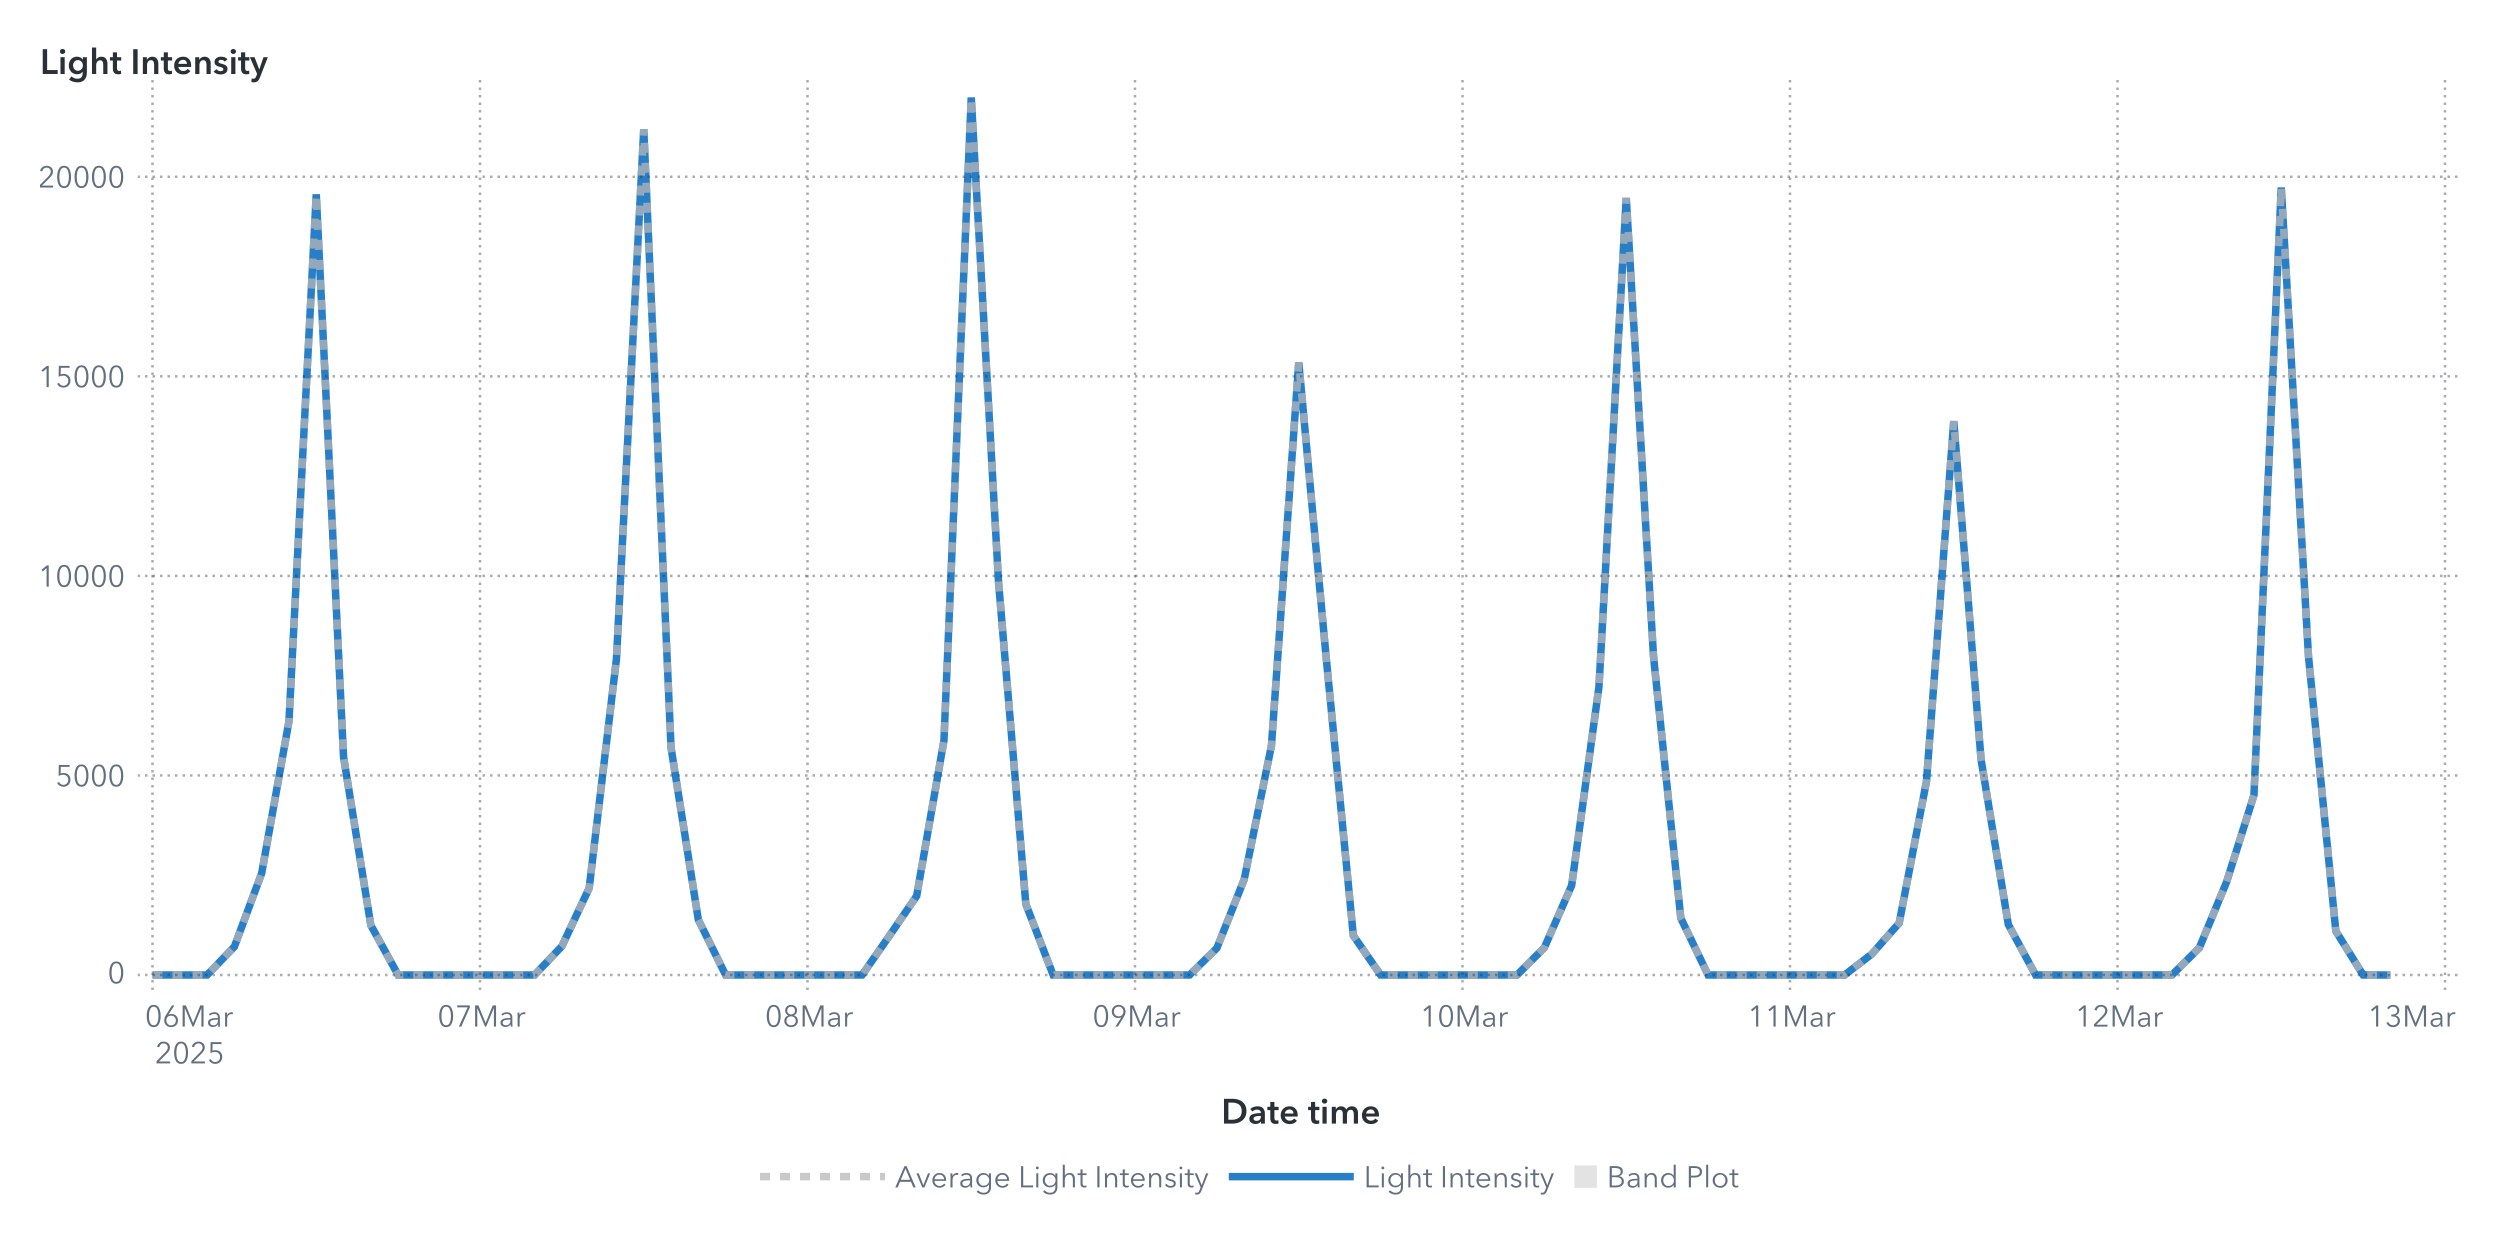
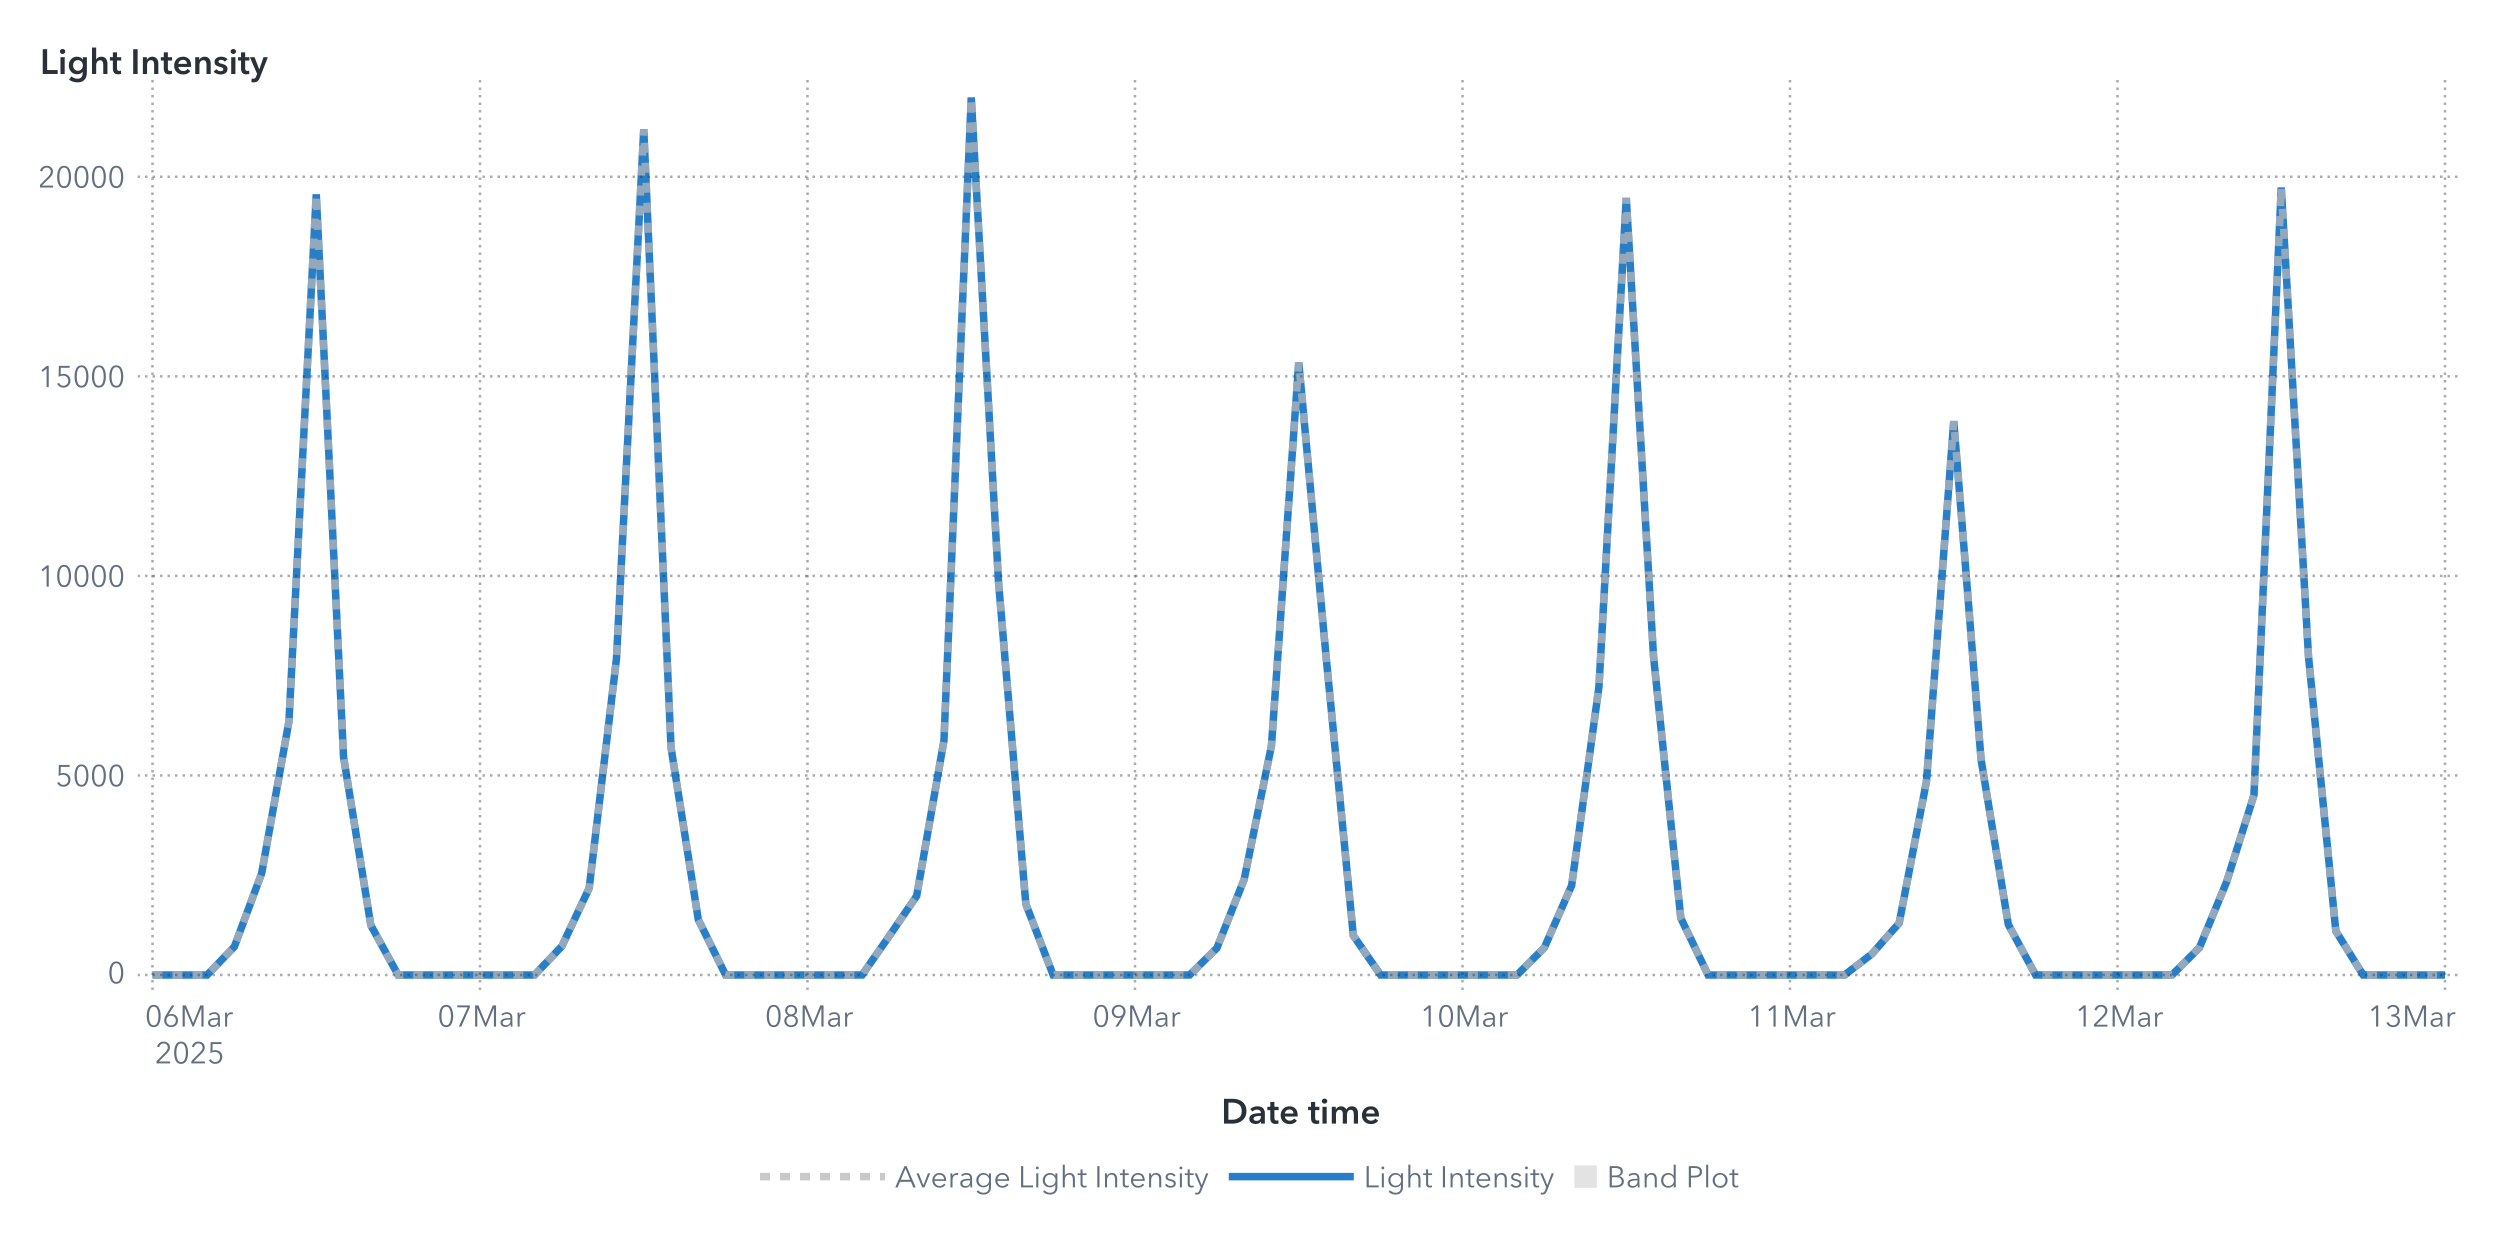
<svg xmlns="http://www.w3.org/2000/svg" xmlns:xlink="http://www.w3.org/1999/xlink" version="1.1" width="1000" height="500" viewBox="0 0 1000 500">
  <rect x="0" y="0" width="1000" height="500" fill="#ffffff">
</rect>
  <g>
    <rect x="0" y="0" rx="5" ry="5" width="1000.0" height="500.0" fill="#ffffff" opacity="0">
</rect>
    <rect x="0" y="0" rx="5" ry="5" width="1000.0" height="500.0" fill="#ffffff" opacity="0">
</rect>
    <rect x="0" y="0" rx="5" ry="5" width="1000.0" height="500.0" fill="#ffffff" opacity="0">
</rect>
    <rect x="0" y="0" rx="5" ry="5" width="1000.0" height="500.0" fill="#ffffff" opacity="0">
</rect>
    <g transform=" translate(16.0 -16.0)">
      <defs>
        <clipPath id="ClipPath0">
          <rect x="39" y="46" width="932" height="366">
</rect>
        </clipPath>
      </defs>
      <g clip-path="url(#ClipPath0)">
        <defs>
          <clipPath id="ClipPath1">
            <rect x="39" y="48" width="930" height="364">
</rect>
          </clipPath>
        </defs>
        <g clip-path="url(#ClipPath1)">
          <g transform="">
-             <polyline id="Polyline_94" points="45.0,406.0  55.92,406.0  66.83,406.0  77.75,394.67  88.67,365.3  99.58,304.55  110.5,93.72  121.42,318.79  132.33,386.1  143.25,406.0  154.17,406.0  165.08,406.0  176.0,406.0  186.92,406.0  197.83,406.0  208.75,394.49  219.67,371.24  230.58,279.54  241.5,67.69  252.42,315.07  263.33,383.88  274.25,406.0  285.17,406.0  296.08,406.0  307.0,406.0  317.92,406.0  328.83,406.0  339.75,390.34  350.67,374.36  361.58,312.19  372.5,55.0  383.42,248.97  394.33,377.62  405.25,406.0  416.17,406.0  427.08,406.0  438.0,406.0  448.92,406.0  459.83,406.0  470.75,395.24  481.67,367.75  492.58,314.26  503.5,160.98  514.42,278.51  525.33,390.24  536.25,406.0  547.17,406.0  558.08,406.0  569.0,406.0  579.92,406.0  590.83,405.99  601.75,395.03  612.67,370.16  623.58,290.73  634.5,95.17  645.42,278.7  656.33,383.27  667.25,406.0  678.17,406.0  689.08,406.0  700.0,406.0  710.92,406.0  721.83,406.0  732.75,397.58  743.67,385.22  754.58,328.6  765.5,184.47  776.42,319.76  787.33,385.83  798.25,406.0  809.17,406.0  820.08,406.0  831.0,406.0  841.92,406.0  852.83,405.97  863.75,395.12  874.67,368.68  885.58,334.06  896.5,91.01  907.42,278.8  918.33,388.46  929.25,405.99  940.17,406.0 " fill="none" stroke="#287fc7" stroke-width="3.0">
+             <polyline id="Polyline_96" points="45.0,406.0  55.92,406.0  66.83,406.0  77.75,394.67  88.67,365.3  99.58,304.55  110.5,93.72  121.42,318.79  132.33,386.1  143.25,406.0  154.17,406.0  165.08,406.0  176.0,406.0  186.92,406.0  197.83,406.0  208.75,394.49  219.67,371.24  230.58,279.54  241.5,67.69  252.42,315.07  263.33,383.88  274.25,406.0  285.17,406.0  296.08,406.0  307.0,406.0  317.92,406.0  328.83,406.0  339.75,390.34  350.67,374.36  361.58,312.19  372.5,55.0  383.42,248.97  394.33,377.62  405.25,406.0  416.17,406.0  427.08,406.0  438.0,406.0  448.92,406.0  459.83,406.0  470.75,395.24  481.67,367.75  492.58,314.26  503.5,160.98  514.42,278.51  525.33,390.24  536.25,406.0  547.17,406.0  558.08,406.0  569.0,406.0  579.92,406.0  590.83,405.99  601.75,395.03  612.67,370.16  623.58,290.73  634.5,95.17  645.42,278.7  656.33,383.27  667.25,406.0  678.17,406.0  689.08,406.0  700.0,406.0  710.92,406.0  721.83,406.0  732.75,397.58  743.67,385.22  754.58,328.6  765.5,184.47  776.42,319.76  787.33,385.83  798.25,406.0  809.17,406.0  820.08,406.0  831.0,406.0  841.92,406.0  852.83,405.97  863.75,395.12  874.67,368.68  885.58,334.06  896.5,91.01  907.42,278.8  918.33,388.46  929.25,405.99  940.17,406.0  951.08,406.0  962.0,406.0 " fill="none" stroke="#287fc7" stroke-width="3.0">
</polyline>
          </g>
          <g transform="">
-             <polyline id="Polyline_261" points="45.0,406.0  55.92,406.0  66.83,406.0  77.75,394.67  88.67,365.3  99.58,304.55  110.5,93.72  121.42,318.79  132.33,386.1  143.25,406.0  154.17,406.0  165.08,406.0  176.0,406.0  186.92,406.0  197.83,406.0  208.75,394.49  219.67,371.24  230.58,279.54  241.5,67.69  252.42,315.07  263.33,383.88  274.25,406.0  285.17,406.0  296.08,406.0  307.0,406.0  317.92,406.0  328.83,406.0  339.75,390.34  350.67,374.36  361.58,312.19  372.5,55.0  383.42,248.97  394.33,377.62  405.25,406.0  416.17,406.0  427.08,406.0  438.0,406.0  448.92,406.0  459.83,406.0  470.75,395.24  481.67,367.75  492.58,314.26  503.5,160.98  514.42,278.51  525.33,390.24  536.25,406.0  547.17,406.0  558.08,406.0  569.0,406.0  579.92,406.0  590.83,405.99  601.75,395.03  612.67,370.16  623.58,290.73  634.5,95.17  645.42,278.7  656.33,383.27  667.25,406.0  678.17,406.0  689.08,406.0  700.0,406.0  710.92,406.0  721.83,406.0  732.75,397.58  743.67,385.22  754.58,328.6  765.5,184.47  776.42,319.76  787.33,385.83  798.25,406.0  809.17,406.0  820.08,406.0  831.0,406.0  841.92,406.0  852.83,405.97  863.75,395.12  874.67,368.68  885.58,334.06  896.5,91.01  907.42,278.8  918.33,388.46  929.25,405.99  940.17,406.0 " fill="none" stroke="#b7b7b7" stroke-width="3.0" stroke-dasharray="4,4" opacity="0.75">
+             <polyline id="Polyline_267" points="45.0,406.0  55.92,406.0  66.83,406.0  77.75,394.67  88.67,365.3  99.58,304.55  110.5,93.72  121.42,318.79  132.33,386.1  143.25,406.0  154.17,406.0  165.08,406.0  176.0,406.0  186.92,406.0  197.83,406.0  208.75,394.49  219.67,371.24  230.58,279.54  241.5,67.69  252.42,315.07  263.33,383.88  274.25,406.0  285.17,406.0  296.08,406.0  307.0,406.0  317.92,406.0  328.83,406.0  339.75,390.34  350.67,374.36  361.58,312.19  372.5,55.0  383.42,248.97  394.33,377.62  405.25,406.0  416.17,406.0  427.08,406.0  438.0,406.0  448.92,406.0  459.83,406.0  470.75,395.24  481.67,367.75  492.58,314.26  503.5,160.98  514.42,278.51  525.33,390.24  536.25,406.0  547.17,406.0  558.08,406.0  569.0,406.0  579.92,406.0  590.83,405.99  601.75,395.03  612.67,370.16  623.58,290.73  634.5,95.17  645.42,278.7  656.33,383.27  667.25,406.0  678.17,406.0  689.08,406.0  700.0,406.0  710.92,406.0  721.83,406.0  732.75,397.58  743.67,385.22  754.58,328.6  765.5,184.47  776.42,319.76  787.33,385.83  798.25,406.0  809.17,406.0  820.08,406.0  831.0,406.0  841.92,406.0  852.83,405.97  863.75,395.12  874.67,368.68  885.58,334.06  896.5,91.01  907.42,278.8  918.33,388.46  929.25,405.99  940.17,406.0  951.08,406.0  962.0,406.0 " fill="none" stroke="#b7b7b7" stroke-width="3.0" stroke-dasharray="4,4" opacity="0.75">
</polyline>
          </g>
          <g transform="">
</g>
        </g>
        <path d="M39.0 406.0L969.0 406.0" stroke="#2a3037" stroke-dasharray="1,2" fill="none" opacity="0.4">
</path>
        <path d="M39.0 326.18L969.0 326.18" stroke="#2a3037" stroke-dasharray="1,2" fill="none" opacity="0.4">
</path>
        <path d="M39.0 246.36L969.0 246.36" stroke="#2a3037" stroke-dasharray="1,2" fill="none" opacity="0.4">
</path>
        <path d="M39.0 166.54L969.0 166.54" stroke="#2a3037" stroke-dasharray="1,2" fill="none" opacity="0.4">
</path>
        <path d="M39.0 86.71L969.0 86.71" stroke="#2a3037" stroke-dasharray="1,2" fill="none" opacity="0.4">
</path>
        <path d="M45.0 412.0L45.0 48.0" stroke="#2a3037" stroke-dasharray="1,2" fill="none" opacity="0.4">
</path>
        <path d="M176.0 412.0L176.0 48.0" stroke="#2a3037" stroke-dasharray="1,2" fill="none" opacity="0.4">
</path>
        <path d="M307.0 412.0L307.0 48.0" stroke="#2a3037" stroke-dasharray="1,2" fill="none" opacity="0.4">
</path>
        <path d="M438.0 412.0L438.0 48.0" stroke="#2a3037" stroke-dasharray="1,2" fill="none" opacity="0.4">
</path>
        <path d="M569.0 412.0L569.0 48.0" stroke="#2a3037" stroke-dasharray="1,2" fill="none" opacity="0.4">
</path>
        <path d="M700.0 412.0L700.0 48.0" stroke="#2a3037" stroke-dasharray="1,2" fill="none" opacity="0.4">
</path>
        <path d="M831.0 412.0L831.0 48.0" stroke="#2a3037" stroke-dasharray="1,2" fill="none" opacity="0.4">
</path>
        <path d="M962.0 412.0L962.0 48.0" stroke="#2a3037" stroke-dasharray="1,2" fill="none" opacity="0.4">
</path>
      </g>
      <defs>
        <clipPath id="ClipPath2">
          <rect x="0" y="49" width="39" height="363">
</rect>
        </clipPath>
      </defs>
      <g clip-path="url(#ClipPath2)">
        <g fill="#626f80" stroke="#626f80" transform="translate(27.04 409.3) scale(0.012 -0.012)">
          <defs>
            <path id="g48/TT0" d="M522.0 353.0Q 522.0,195.0  467.0,88.5 T 290.0,-18.0 Q 167.0,-18.0  112.5,88.5 T 58.0,353.0 Q 58.0,512.0  112.5,619.0 T 290.0,726.0 Q 412.0,726.0  467.0,618.5 T 522.0,353.0 Z M131.0 353.0Q 131.0,226.0  167.5,135.0 T 290.0,44.0 Q 375.0,44.0  412.0,135.5 T 449.0,353.0 Q 449.0,480.0  412.0,572.5 T 290.0,665.0 Q 204.0,665.0  167.5,573.0 T 131.0,353.0 Z">
</path>
          </defs>
          <use x="0" y="0" xlink:href="#g48/TT0" />
        </g>
-         <text id="Text_512" x="34.0" y="409.3" font-size="9.0pt" font-family="Avenir Next for SAS" fill="#626f80" text-anchor="end" opacity="0">
+         <text id="Text_524" x="34.0" y="409.3" font-size="9.0pt" font-family="Avenir Next for SAS" fill="#626f80" text-anchor="end" opacity="0">
0</text>
        <g fill="#626f80" stroke="#626f80" transform="translate(6.16 330.48) scale(0.012 -0.012)">
          <defs>
            <path id="g53/TT0" d="M180.0 644.0 L175.0 425.0Q 219.0,441.0  273.0,441.0 Q 339.0,441.0  391.5,413.0 T 473.5,334.5 T 503.0,219.0 Q 503.0,151.0  473.5,97.0 T 390.5,12.5 T 268.0,-18.0 Q 194.0,-18.0  140.0,16.0 T 56.0,111.0  L121.0 140.0Q 140.0,96.0  179.0,70.0 T 264.0,44.0 Q 311.0,44.0  349.0,66.0 T 408.5,126.5 T 430.0,212.0 Q 430.0,289.0  380.5,335.5 T 254.0,382.0 Q 180.0,382.0  107.0,343.0  L114.0 708.0 L475.0 708.0 L475.0 644.0 L180.0 644.0Z">
</path>
          </defs>
          <use x="0" y="0" xlink:href="#g53/TT0" />
          <use x="580.0" y="0" xlink:href="#g48/TT0" />
          <use x="1160.0" y="0" xlink:href="#g48/TT0" />
          <use x="1740.0" y="0" xlink:href="#g48/TT0" />
        </g>
-         <text id="Text_513" x="34.0" y="330.48" font-size="9.0pt" font-family="Avenir Next for SAS" fill="#626f80" text-anchor="end" opacity="0">
+         <text id="Text_525" x="34.0" y="330.48" font-size="9.0pt" font-family="Avenir Next for SAS" fill="#626f80" text-anchor="end" opacity="0">
5000</text>
        <g fill="#626f80" stroke="#626f80" transform="translate(-0.8 250.66) scale(0.012 -0.012)">
          <defs>
            <path id="g49/TT0" d="M358.0 0 L286.0 0 L286.0 619.0 L158.0 510.0 L114.0 560.0 L294.0 708.0 L358.0 708.0 L358.0 0Z">
</path>
          </defs>
          <use x="0" y="0" xlink:href="#g49/TT0" />
          <use x="580.0" y="0" xlink:href="#g48/TT0" />
          <use x="1160.0" y="0" xlink:href="#g48/TT0" />
          <use x="1740.0" y="0" xlink:href="#g48/TT0" />
          <use x="2320.0" y="0" xlink:href="#g48/TT0" />
        </g>
-         <text id="Text_514" x="34.0" y="250.66" font-size="9.0pt" font-family="Avenir Next for SAS" fill="#626f80" text-anchor="end" opacity="0">
+         <text id="Text_526" x="34.0" y="250.66" font-size="9.0pt" font-family="Avenir Next for SAS" fill="#626f80" text-anchor="end" opacity="0">
10000</text>
        <g fill="#626f80" stroke="#626f80" transform="translate(-0.8 170.84) scale(0.012 -0.012)">
          <use x="0" y="0" xlink:href="#g49/TT0" />
          <use x="580.0" y="0" xlink:href="#g53/TT0" />
          <use x="1160.0" y="0" xlink:href="#g48/TT0" />
          <use x="1740.0" y="0" xlink:href="#g48/TT0" />
          <use x="2320.0" y="0" xlink:href="#g48/TT0" />
        </g>
-         <text id="Text_515" x="34.0" y="170.84" font-size="9.0pt" font-family="Avenir Next for SAS" fill="#626f80" text-anchor="end" opacity="0">
+         <text id="Text_527" x="34.0" y="170.84" font-size="9.0pt" font-family="Avenir Next for SAS" fill="#626f80" text-anchor="end" opacity="0">
15000</text>
        <g fill="#626f80" stroke="#626f80" transform="translate(-0.8 91.02) scale(0.012 -0.012)">
          <defs>
            <path id="g50/TT0" d="M51.0 0 L51.0 75.0 L341.0 368.0Q 380.0,408.0  403.0,447.0 T 426.0,530.0 Q 426.0,590.0  385.5,627.5 T 286.0,665.0 Q 230.0,665.0  191.0,630.0 T 140.0,539.0  L69.0 553.0Q 84.0,629.0  144.0,677.5 T 286.0,726.0 Q 344.0,726.0  392.5,703.5 T 470.0,637.0 T 499.0,531.0 Q 499.0,469.0  470.0,421.5 T 384.0,317.0  L129.0 64.0 L504.0 64.0 L504.0 0 L51.0 0Z">
</path>
          </defs>
          <use x="0" y="0" xlink:href="#g50/TT0" />
          <use x="580.0" y="0" xlink:href="#g48/TT0" />
          <use x="1160.0" y="0" xlink:href="#g48/TT0" />
          <use x="1740.0" y="0" xlink:href="#g48/TT0" />
          <use x="2320.0" y="0" xlink:href="#g48/TT0" />
        </g>
-         <text id="Text_516" x="34.0" y="91.02" font-size="9.0pt" font-family="Avenir Next for SAS" fill="#626f80" text-anchor="end" opacity="0">
+         <text id="Text_528" x="34.0" y="91.02" font-size="9.0pt" font-family="Avenir Next for SAS" fill="#626f80" text-anchor="end" opacity="0">
20000</text>
      </g>
      <g fill="#2a3037" stroke="#2a3037" transform="translate(0 45.59) scale(0.014 -0.014)">
        <defs>
          <path id="g76/TT1" d="M78.0 708.0 L204.0 708.0 L204.0 112.0 L505.0 112.0 L505.0 0 L78.0 0 L78.0 708.0Z">
</path>
        </defs>
        <use x="0" y="0" xlink:href="#g76/TT1" />
        <defs>
          <path id="g105/TT1" d="M133.0 715.0Q 166.0,715.0  188.5,694.5 T 211.0,643.0 Q 211.0,612.0  188.5,591.5 T 133.0,571.0 Q 101.0,571.0  79.0,592.5 T 57.0,643.0 Q 57.0,672.0  79.0,693.5 T 133.0,715.0 Z M74.0 480.0 L194.0 480.0 L194.0 0 L74.0 0 L74.0 480.0Z">
</path>
        </defs>
        <use x="511.0" y="0" xlink:href="#g105/TT1" />
        <defs>
          <path id="g103/TT1" d="M560.0 43.0Q 560.0,-91.0  492.5,-165.5 T 289.0,-240.0 Q 228.0,-240.0  162.0,-219.0 T 51.0,-161.0  L120.0 -68.0Q 154.0,-101.0  198.5,-118.5 T 288.0,-136.0 Q 370.0,-136.0  405.0,-92.5 T 440.0,29.0  L440.0 64.0 L438.0 64.0Q 412.0,29.0  371.5,10.5 T 281.0,-8.0 Q 211.0,-8.0  157.0,25.5 T 73.5,116.5 T 44.0,242.0 Q 44.0,312.0  73.0,369.5 T 155.0,460.5 T 279.0,494.0 Q 331.0,494.0  375.0,472.0 T 444.0,408.0  L446.0 408.0 L446.0 480.0 L560.0 480.0 L560.0 43.0Z M166.0 243.0Q 166.0,204.0  182.5,169.0 T 230.5,112.5 T 303.0,91.0 Q 346.0,91.0  378.5,112.0 T 428.5,168.0 T 446.0,243.0 Q 446.0,285.0  428.5,320.0 T 378.5,375.5 T 304.0,396.0 Q 241.0,396.0  203.5,352.5 T 166.0,243.0 Z">
</path>
        </defs>
        <use x="779.0" y="0" xlink:href="#g103/TT1" />
        <defs>
          <path id="g104/TT1" d="M516.0 300.0 L516.0 0 L396.0 0 L396.0 264.0Q 396.0,391.0  307.0,391.0 Q 253.0,391.0  223.5,352.5 T 194.0,262.0  L194.0 0 L74.0 0 L74.0 756.0 L194.0 756.0 L194.0 413.0 L196.0 413.0Q 212.0,446.0  250.5,470.0 T 339.0,494.0 Q 427.0,494.0  471.5,437.5 T 516.0,300.0 Z">
</path>
        </defs>
        <use x="1411.0" y="0" xlink:href="#g104/TT1" />
        <defs>
          <path id="g116/TT1" d="M3.0 480.0 L87.0 480.0 L87.0 619.0 L205.0 619.0 L205.0 480.0 L325.0 480.0 L325.0 384.0 L205.0 384.0 L205.0 161.0Q 205.0,125.0  218.0,106.0 T 268.0,87.0 Q 299.0,87.0  319.0,97.0  L323.0 3.0Q 289.0,-10.0  243.0,-10.0 Q 155.0,-10.0  121.0,35.5 T 87.0,160.0  L87.0 384.0 L3.0 384.0 L3.0 480.0Z">
</path>
        </defs>
        <use x="1995.0" y="0" xlink:href="#g116/TT1" />
        <defs>
          <path id="g73/TT1" d="M78.0 708.0 L204.0 708.0 L204.0 0 L78.0 0 L78.0 708.0Z">
</path>
        </defs>
        <use x="2585.0" y="0" xlink:href="#g73/TT1" />
        <defs>
          <path id="g110/TT1" d="M186.0 480.0 L186.0 403.0 L188.0 403.0Q 205.0,441.0  245.5,467.5 T 337.0,494.0 Q 425.0,494.0  469.5,437.5 T 514.0,300.0  L514.0 0 L394.0 0 L394.0 266.0Q 394.0,394.0  304.0,394.0 Q 250.0,394.0  221.0,355.5 T 192.0,264.0  L192.0 0 L72.0 0 L72.0 480.0 L186.0 480.0Z">
</path>
        </defs>
        <use x="2867.0" y="0" xlink:href="#g110/TT1" />
        <use x="3449.0" y="0" xlink:href="#g116/TT1" />
        <defs>
          <path id="g101/TT1" d="M529.0 202.0 L164.0 202.0Q 168.0,152.0  208.0,118.0 T 301.0,84.0 Q 384.0,84.0  428.0,146.0  L508.0 82.0Q 437.0,-14.0  302.0,-14.0 Q 228.0,-14.0  169.5,16.5 T 77.5,104.0 T 44.0,237.0 Q 44.0,313.0  77.0,371.5 T 168.0,462.0 T 298.0,494.0 Q 402.0,494.0  466.0,427.0 T 530.0,234.0 Q 530.0,213.0  529.0,202.0 Z M297.0 404.0Q 244.0,404.0  206.0,371.0 T 164.0,288.0  L410.0 288.0Q 410.0,338.0  381.0,371.0 T 297.0,404.0 Z">
</path>
        </defs>
        <use x="3789.0" y="0" xlink:href="#g101/TT1" />
        <use x="4363.0" y="0" xlink:href="#g110/TT1" />
        <defs>
          <path id="g115/TT1" d="M230.0 404.0Q 198.0,404.0  175.5,391.0 T 153.0,352.0 Q 153.0,327.0  176.0,315.0 T 257.0,289.0 Q 325.0,273.0  368.5,241.0 T 412.0,146.0 Q 412.0,64.0  355.5,25.0 T 212.0,-14.0 Q 155.0,-14.0  102.0,7.0 T 15.0,65.0  L94.0 139.0Q 114.0,112.0  146.5,95.5 T 217.0,79.0 Q 248.0,79.0  271.0,93.0 T 294.0,136.0 Q 294.0,164.0  269.5,177.5 T 184.0,205.0 Q 119.0,221.0  80.5,250.5 T 42.0,341.0 Q 42.0,416.0  98.0,455.0 T 233.0,494.0 Q 287.0,494.0  336.0,475.0 T 413.0,421.0  L335.0 352.0Q 318.0,374.0  290.0,389.0 T 230.0,404.0 Z">
</path>
        </defs>
        <use x="4945.0" y="0" xlink:href="#g115/TT1" />
        <use x="5389.0" y="0" xlink:href="#g105/TT1" />
        <use x="5657.0" y="0" xlink:href="#g116/TT1" />
        <defs>
          <path id="g121/TT1" d="M133.0 480.0 L267.0 131.0 L269.0 131.0 L388.0 480.0 L513.0 480.0 L286.0 -103.0Q 258.0,-174.0  218.5,-207.0 T 104.0,-240.0 Q 71.0,-240.0  42.0,-233.0  L52.0 -129.0Q 74.0,-136.0  97.0,-136.0 Q 133.0,-136.0  149.0,-119.5 T 182.0,-61.0  L206.0 0 L0 480.0 L133.0 480.0Z">
</path>
        </defs>
        <use x="5997.0" y="0" xlink:href="#g121/TT1" />
      </g>
-       <text id="Text_517" x="0" y="45.59" font-size="10.5pt" font-family="Avenir Next for SAS" font-weight="bold" fill="#2a3037" text-anchor="start" opacity="0">
+       <text id="Text_529" x="0" y="45.59" font-size="10.5pt" font-family="Avenir Next for SAS" font-weight="bold" fill="#2a3037" text-anchor="start" opacity="0">
Light Intensity</text>
      <defs>
        <clipPath id="ClipPath3">
          <rect x="39" y="412" width="929" height="57">
</rect>
        </clipPath>
      </defs>
      <g clip-path="url(#ClipPath3)">
        <g fill="#626f80" stroke="#626f80" transform="translate(42.0 426.65) scale(0.012 -0.012)">
          <use x="0" y="0" xlink:href="#g48/TT0" />
          <defs>
            <path id="g54/TT0" d="M203.0 397.0Q 218.0,409.0  247.0,416.0 T 304.0,423.0 Q 365.0,423.0  414.5,395.5 T 492.0,318.0 T 520.0,205.0 Q 520.0,140.0  490.5,89.5 T 408.5,10.5 T 290.0,-18.0 Q 224.0,-18.0  171.5,10.5 T 89.5,89.5 T 60.0,205.0 Q 60.0,255.0  77.0,301.5 T 124.0,397.0  L317.0 708.0 L400.0 708.0 L201.0 399.0 L203.0 397.0Z M290.0 43.0Q 336.0,43.0  372.0,64.0 T 428.0,122.0 T 448.0,205.0 Q 448.0,275.0  405.0,320.0 T 290.0,365.0 Q 218.0,365.0  175.0,320.0 T 132.0,205.0 Q 132.0,159.0  152.0,122.0 T 208.0,64.0 T 244.0,43.0 Z">
</path>
          </defs>
          <use x="580.0" y="0" xlink:href="#g54/TT0" />
          <defs>
            <path id="g77/TT0" d="M444.0 122.0 L445.0 122.0 L682.0 708.0 L792.0 708.0 L792.0 0 L720.0 0 L720.0 615.0 L718.0 615.0 L462.0 0 L424.0 0 L168.0 615.0 L166.0 615.0 L166.0 0 L94.0 0 L94.0 708.0 L204.0 708.0 L444.0 122.0Z">
</path>
          </defs>
          <use x="1160.0" y="0" xlink:href="#g77/TT0" />
          <defs>
            <path id="g97/TT0" d="M260.0 423.0Q 220.0,423.0  183.0,408.0 T 121.0,368.0  L83.0 413.0Q 113.0,443.0  161.0,461.5 T 267.0,480.0 Q 347.0,480.0  398.0,436.0 T 449.0,310.0  L449.0 105.0Q 449.0,42.0  457.0,0  L396.0 0Q 389.0,40.0  389.0,76.0  L387.0 76.0Q 355.0,30.0  314.5,9.0 T 217.0,-12.0 Q 178.0,-12.0  141.0,2.5 T 79.5,49.0 T 55.0,130.0 Q 55.0,198.0  99.0,232.0 T 212.5,276.5 T 385.0,287.0  L385.0 302.0Q 385.0,362.0  353.0,392.5 T 260.0,423.0 Z M125.0 133.0Q 125.0,87.0  157.0,65.5 T 235.0,44.0 Q 304.0,44.0  344.5,89.0 T 385.0,199.0  L385.0 234.0 L365.0 234.0Q 259.0,234.0  192.0,213.5 T 125.0,133.0 Z">
</path>
          </defs>
          <use x="2046.0" y="0" xlink:href="#g97/TT0" />
          <defs>
            <path id="g114/TT0" d="M86.0 468.0 L151.0 468.0Q 155.0,418.0  155.0,388.0  L157.0 388.0Q 177.0,429.0  217.5,454.5 T 307.0,480.0 Q 334.0,480.0  352.0,475.0  L343.0 411.0Q 337.0,413.0  322.5,415.0 T 295.0,417.0 Q 236.0,417.0  197.0,372.5 T 158.0,240.0  L158.0 0 L90.0 0 L90.0 365.0Q 90.0,425.0  86.0,468.0 Z">
</path>
          </defs>
          <use x="2580.0" y="0" xlink:href="#g114/TT0" />
        </g>
        <text x="59.0" y="426.65" font-size="9.0pt" font-family="Avenir Next for SAS" fill="#626f80" text-anchor="middle" opacity="0">
06Mar</text>
        <g fill="#626f80" stroke="#626f80" transform="translate(46.0 441.35) scale(0.012 -0.012)">
          <use x="0" y="0" xlink:href="#g50/TT0" />
          <use x="580.0" y="0" xlink:href="#g48/TT0" />
          <use x="1160.0" y="0" xlink:href="#g50/TT0" />
          <use x="1740.0" y="0" xlink:href="#g53/TT0" />
        </g>
        <text x="59.0" y="441.35" font-size="9.0pt" font-family="Avenir Next for SAS" fill="#626f80" text-anchor="middle" opacity="0">
2025</text>
        <g fill="#626f80" stroke="#626f80" transform="translate(159.0 426.65) scale(0.012 -0.012)">
          <use x="0" y="0" xlink:href="#g48/TT0" />
          <defs>
            <path id="g55/TT0" d="M498.0 642.0 L213.0 0 L132.0 0 L425.0 644.0 L78.0 644.0 L78.0 708.0 L498.0 708.0 L498.0 642.0Z">
</path>
          </defs>
          <use x="580.0" y="0" xlink:href="#g55/TT0" />
          <use x="1160.0" y="0" xlink:href="#g77/TT0" />
          <use x="2046.0" y="0" xlink:href="#g97/TT0" />
          <use x="2580.0" y="0" xlink:href="#g114/TT0" />
        </g>
        <text x="176.0" y="426.65" font-size="9.0pt" font-family="Avenir Next for SAS" fill="#626f80" text-anchor="middle" opacity="0">
07Mar</text>
        <g fill="#626f80" stroke="#626f80" transform="translate(290.0 426.65) scale(0.012 -0.012)">
          <use x="0" y="0" xlink:href="#g48/TT0" />
          <defs>
            <path id="g56/TT0" d="M517.0 186.0Q 517.0,126.0  486.0,79.5 T 403.0,7.5 T 290.0,-18.0 Q 229.0,-18.0  177.0,7.5 T 94.0,79.5 T 63.0,186.0 Q 63.0,256.0  100.5,306.5 T 197.0,375.0  L197.0 377.0Q 150.0,393.0  120.0,437.5 T 90.0,537.0 Q 90.0,593.0  117.0,636.0 T 190.0,702.5 T 290.0,726.0 Q 344.0,726.0  390.0,702.5 T 463.0,636.0 T 490.0,537.0 Q 490.0,482.0  460.0,437.5 T 383.0,377.0  L383.0 375.0Q 442.0,358.0  479.5,307.0 T 517.0,186.0 Z M290.0 406.0Q 345.0,406.0  382.5,442.0 T 420.0,533.0 Q 420.0,590.0  383.0,627.5 T 290.0,665.0 Q 234.0,665.0  197.0,627.5 T 160.0,533.0 Q 160.0,478.0  197.5,442.0 T 290.0,406.0 Z M290.0 43.0Q 359.0,43.0  402.0,86.0 T 445.0,194.0 Q 445.0,258.0  402.0,300.0 T 290.0,342.0 Q 221.0,342.0  178.0,300.0 T 135.0,194.0 Q 135.0,129.0  178.0,86.0 T 290.0,43.0 Z">
</path>
          </defs>
          <use x="580.0" y="0" xlink:href="#g56/TT0" />
          <use x="1160.0" y="0" xlink:href="#g77/TT0" />
          <use x="2046.0" y="0" xlink:href="#g97/TT0" />
          <use x="2580.0" y="0" xlink:href="#g114/TT0" />
        </g>
        <text x="307.0" y="426.65" font-size="9.0pt" font-family="Avenir Next for SAS" fill="#626f80" text-anchor="middle" opacity="0">
08Mar</text>
        <g fill="#626f80" stroke="#626f80" transform="translate(421.0 426.65) scale(0.012 -0.012)">
          <use x="0" y="0" xlink:href="#g48/TT0" />
          <defs>
            <path id="g57/TT0" d="M379.0 311.0Q 364.0,299.0  335.0,292.0 T 278.0,285.0 Q 217.0,285.0  167.5,312.5 T 90.0,390.0 T 62.0,503.0 Q 62.0,568.0  91.5,618.5 T 173.5,697.5 T 292.0,726.0 Q 358.0,726.0  410.5,697.5 T 492.5,618.5 T 522.0,503.0 Q 522.0,453.0  505.0,406.5 T 458.0,311.0  L265.0 0 L182.0 0 L381.0 309.0 L379.0 311.0Z M292.0 665.0Q 246.0,665.0  210.0,644.0 T 154.0,586.0 T 134.0,503.0 Q 134.0,433.0  177.0,388.0 T 292.0,343.0 Q 364.0,343.0  407.0,388.0 T 450.0,503.0 Q 450.0,549.0  430.0,586.0 T 374.0,644.0 T 338.0,665.0 Z">
</path>
          </defs>
          <use x="580.0" y="0" xlink:href="#g57/TT0" />
          <use x="1160.0" y="0" xlink:href="#g77/TT0" />
          <use x="2046.0" y="0" xlink:href="#g97/TT0" />
          <use x="2580.0" y="0" xlink:href="#g114/TT0" />
        </g>
        <text x="438.0" y="426.65" font-size="9.0pt" font-family="Avenir Next for SAS" fill="#626f80" text-anchor="middle" opacity="0">
09Mar</text>
        <g fill="#626f80" stroke="#626f80" transform="translate(552.0 426.65) scale(0.012 -0.012)">
          <use x="0" y="0" xlink:href="#g49/TT0" />
          <use x="580.0" y="0" xlink:href="#g48/TT0" />
          <use x="1160.0" y="0" xlink:href="#g77/TT0" />
          <use x="2046.0" y="0" xlink:href="#g97/TT0" />
          <use x="2580.0" y="0" xlink:href="#g114/TT0" />
        </g>
        <text x="569.0" y="426.65" font-size="9.0pt" font-family="Avenir Next for SAS" fill="#626f80" text-anchor="middle" opacity="0">
10Mar</text>
        <g fill="#626f80" stroke="#626f80" transform="translate(683.0 426.65) scale(0.012 -0.012)">
          <use x="0" y="0" xlink:href="#g49/TT0" />
          <use x="580.0" y="0" xlink:href="#g49/TT0" />
          <use x="1160.0" y="0" xlink:href="#g77/TT0" />
          <use x="2046.0" y="0" xlink:href="#g97/TT0" />
          <use x="2580.0" y="0" xlink:href="#g114/TT0" />
        </g>
        <text x="700.0" y="426.65" font-size="9.0pt" font-family="Avenir Next for SAS" fill="#626f80" text-anchor="middle" opacity="0">
11Mar</text>
        <g fill="#626f80" stroke="#626f80" transform="translate(814.0 426.65) scale(0.012 -0.012)">
          <use x="0" y="0" xlink:href="#g49/TT0" />
          <use x="580.0" y="0" xlink:href="#g50/TT0" />
          <use x="1160.0" y="0" xlink:href="#g77/TT0" />
          <use x="2046.0" y="0" xlink:href="#g97/TT0" />
          <use x="2580.0" y="0" xlink:href="#g114/TT0" />
        </g>
        <text x="831.0" y="426.65" font-size="9.0pt" font-family="Avenir Next for SAS" fill="#626f80" text-anchor="middle" opacity="0">
12Mar</text>
        <g fill="#626f80" stroke="#626f80" transform="translate(931.0 426.65) scale(0.012 -0.012)">
          <use x="0" y="0" xlink:href="#g49/TT0" />
          <defs>
            <path id="g51/TT0" d="M245.0 402.0Q 319.0,402.0  364.5,433.5 T 410.0,532.0 Q 410.0,590.0  369.0,627.5 T 270.0,665.0 Q 226.0,665.0  191.0,643.5 T 135.0,582.0  L74.0 614.0Q 106.0,670.0  157.0,698.0 T 274.0,726.0 Q 331.0,726.0  378.0,703.5 T 453.0,638.0 T 481.0,536.0 Q 481.0,475.0  446.5,432.0 T 358.0,374.0  L358.0 372.0Q 421.0,359.0  461.0,312.0 T 501.0,196.0 Q 501.0,131.0  470.0,82.5 T 387.0,8.0 T 273.0,-18.0 Q 196.0,-18.0  137.5,19.5 T 49.0,127.0  L117.0 152.0Q 135.0,102.0  177.0,73.0 T 273.0,44.0 Q 314.0,44.0  350.0,62.5 T 407.5,115.5 T 429.0,196.0 Q 429.0,271.0  376.0,305.5 T 245.0,340.0  L214.0 340.0 L214.0 402.0 L245.0 402.0Z">
</path>
          </defs>
          <use x="580.0" y="0" xlink:href="#g51/TT0" />
          <use x="1160.0" y="0" xlink:href="#g77/TT0" />
          <use x="2046.0" y="0" xlink:href="#g97/TT0" />
          <use x="2580.0" y="0" xlink:href="#g114/TT0" />
        </g>
        <text x="948.0" y="426.65" font-size="9.0pt" font-family="Avenir Next for SAS" fill="#626f80" text-anchor="middle" opacity="0">
13Mar</text>
      </g>
      <g fill="#2a3037" stroke="#2a3037" transform="translate(472.5 465.44) scale(0.014 -0.014)">
        <defs>
          <path id="g68/TT1" d="M329.0 708.0Q 430.0,708.0  518.5,673.0 T 663.5,558.5 T 720.0,354.0 Q 720.0,237.0  663.0,157.0 T 516.5,38.5 T 329.0,0  L78.0 0 L78.0 708.0 L329.0 708.0Z M585.0 354.0Q 585.0,492.0  506.0,546.0 T 309.0,600.0  L204.0 600.0 L204.0 110.0 L309.0 110.0Q 424.0,110.0  504.5,166.5 T 585.0,354.0 Z">
</path>
        </defs>
        <use x="0" y="0" xlink:href="#g68/TT1" />
        <defs>
          <path id="g97/TT1" d="M367.0 61.0Q 349.0,29.0  308.5,8.5 T 218.0,-12.0 Q 175.0,-12.0  134.0,3.0 T 65.5,51.5 T 38.0,137.0 Q 38.0,233.0  131.0,266.5 T 368.0,300.0  L368.0 312.0Q 368.0,354.0  337.0,377.0 T 258.0,400.0 Q 221.0,400.0  186.0,384.5 T 127.0,345.0  L65.0 418.0Q 105.0,455.0  158.5,474.5 T 268.0,494.0 Q 385.0,494.0  433.5,436.0 T 482.0,292.0  L482.0 0 L370.0 0 L370.0 61.0 L367.0 61.0Z M341.0 219.0Q 158.0,219.0  158.0,139.0 Q 158.0,107.0  182.5,93.0 T 242.0,79.0 Q 303.0,79.0  335.5,111.5 T 368.0,202.0  L368.0 219.0 L341.0 219.0Z">
</path>
        </defs>
        <use x="764.0" y="0" xlink:href="#g97/TT1" />
        <use x="1314.0" y="0" xlink:href="#g116/TT1" />
        <use x="1654.0" y="0" xlink:href="#g101/TT1" />
        <use x="2478.0" y="0" xlink:href="#g116/TT1" />
        <use x="2818.0" y="0" xlink:href="#g105/TT1" />
        <defs>
          <path id="g109/TT1" d="M822.0 300.0 L822.0 0 L702.0 0 L702.0 266.0Q 702.0,394.0  612.0,394.0 Q 560.0,394.0  533.0,354.5 T 506.0,262.0  L506.0 0 L386.0 0 L386.0 290.0Q 386.0,337.0  363.5,365.5 T 297.0,394.0 Q 246.0,394.0  219.0,355.5 T 192.0,264.0  L192.0 0 L72.0 0 L72.0 480.0 L186.0 480.0 L186.0 403.0 L188.0 403.0Q 205.0,442.0  244.0,468.0 T 337.0,494.0 Q 390.0,494.0  428.0,470.0 T 487.0,403.0 Q 511.0,447.0  551.5,470.5 T 645.0,494.0 Q 733.0,494.0  777.5,437.5 T 822.0,300.0 Z">
</path>
        </defs>
        <use x="3086.0" y="0" xlink:href="#g109/TT1" />
        <use x="3976.0" y="0" xlink:href="#g101/TT1" />
      </g>
-       <text id="Text_519" x="503.5" y="465.44" font-size="10.5pt" font-family="Avenir Next for SAS" font-weight="bold" fill="#2a3037" text-anchor="middle" opacity="0">
+       <text id="Text_531" x="503.5" y="465.44" font-size="10.5pt" font-family="Avenir Next for SAS" font-weight="bold" fill="#2a3037" text-anchor="middle" opacity="0">
Date time</text>
    </g>
    <g transform=" translate(16.0 -16.0)">
</g>
    <g transform=" translate(16.0 -16.0)">
</g>
    <g transform=" translate(16.0 -16.0)">
      <rect x="282.0" y="473.3" rx="5" ry="5" width="403.52" height="26.7" fill="#ffffff">
</rect>
      <path d="M288.0 486.65L338.0 486.65" stroke="#b7b7b7" stroke-dasharray="4,4" stroke-width="3.0" fill="none" opacity="0.75">
</path>
      <g fill="#626f80" stroke="#626f80" transform="translate(342.0 490.95) scale(0.012 -0.012)">
        <defs>
          <path id="g65/TT0" d="M89.0 0 L10.0 0 L316.0 708.0 L386.0 708.0 L690.0 0 L610.0 0 L532.0 186.0 L166.0 186.0 L89.0 0Z M193.0 252.0 L505.0 252.0 L349.0 628.0 L193.0 252.0Z">
</path>
        </defs>
        <use x="0" y="0" xlink:href="#g65/TT0" />
        <defs>
          <path id="g118/TT0" d="M282.0 0 L207.0 0 L16.0 468.0 L92.0 468.0 L244.0 72.0 L246.0 72.0 L399.0 468.0 L472.0 468.0 L282.0 0Z">
</path>
        </defs>
        <use x="700.0" y="0" xlink:href="#g118/TT0" />
        <defs>
          <path id="g101/TT0" d="M515.0 216.0 L127.0 216.0Q 128.0,169.0  150.5,130.5 T 212.0,69.0 T 298.0,46.0 Q 347.0,46.0  387.0,69.5 T 448.0,127.0  L499.0 87.0Q 421.0,-12.0  298.0,-12.0 Q 229.0,-12.0  174.0,20.0 T 87.5,108.0 T 56.0,234.0 Q 56.0,303.0  87.0,359.5 T 172.0,448.0 T 292.0,480.0 Q 363.0,480.0  413.5,449.5 T 490.0,366.0 T 516.0,248.0 Q 516.0,228.0  515.0,216.0 Z M292.0 423.0Q 248.0,423.0  211.5,402.0 T 153.0,345.5 T 128.0,270.0  L447.0 270.0Q 444.0,338.0  403.5,380.5 T 292.0,423.0 Z">
</path>
        </defs>
        <use x="1188.0" y="0" xlink:href="#g101/TT0" />
        <use x="1760.0" y="0" xlink:href="#g114/TT0" />
        <use x="2120.0" y="0" xlink:href="#g97/TT0" />
        <defs>
          <path id="g103/TT0" d="M294.0 -180.0Q 389.0,-180.0  433.0,-129.0 T 477.0,4.0  L477.0 92.0 L475.0 92.0Q 449.0,50.0  399.5,25.0 T 298.0,0 Q 226.0,0  171.0,30.5 T 86.0,115.5 T 56.0,238.0 Q 56.0,305.0  86.5,360.0 T 172.0,447.5 T 298.0,480.0 Q 351.0,480.0  399.5,455.5 T 475.0,387.0  L477.0 387.0 L477.0 468.0 L545.0 468.0 L545.0 4.0Q 545.0,-56.0  523.0,-110.5 T 444.0,-202.5 T 291.0,-240.0 Q 227.0,-240.0  167.5,-215.0 T 66.0,-146.0  L115.0 -94.0Q 144.0,-131.0  193.0,-155.5 T 294.0,-180.0 Z M305.0 58.0Q 357.0,58.0  398.0,81.0 T 462.0,145.5 T 485.0,240.0 Q 485.0,289.0  461.5,331.0 T 397.0,398.0 T 305.0,423.0 Q 250.0,423.0  210.0,398.0 T 149.0,331.5 T 128.0,240.0 Q 128.0,190.0  149.0,148.5 T 210.0,82.5 T 250.0,58.0 Z">
</path>
        </defs>
        <use x="2654.0" y="0" xlink:href="#g103/TT0" />
        <use x="3286.0" y="0" xlink:href="#g101/TT0" />
        <defs>
          <path id="g76/TT0" d="M166.0 64.0 L496.0 64.0 L496.0 0 L94.0 0 L94.0 708.0 L166.0 708.0 L166.0 64.0Z">
</path>
        </defs>
        <use x="4108.0" y="0" xlink:href="#g76/TT0" />
        <defs>
          <path id="g105/TT0" d="M125.0 600.0Q 106.0,600.0  91.5,614.0 T 77.0,648.0 Q 77.0,668.0  91.5,682.0 T 125.0,696.0 Q 144.0,696.0  158.5,682.0 T 173.0,648.0 Q 173.0,628.0  158.5,614.0 T 125.0,600.0 Z M159.0 0 L91.0 0 L91.0 468.0 L159.0 468.0 L159.0 0Z">
</path>
        </defs>
        <use x="4618.0" y="0" xlink:href="#g105/TT0" />
        <use x="4868.0" y="0" xlink:href="#g103/TT0" />
        <defs>
          <path id="g104/TT0" d="M319.0 480.0Q 406.0,480.0  451.5,428.0 T 497.0,287.0  L497.0 0 L429.0 0 L429.0 259.0Q 429.0,338.0  400.5,380.5 T 302.0,423.0 Q 264.0,423.0  232.0,402.5 T 180.0,341.0 T 160.0,240.0  L160.0 0 L92.0 0 L92.0 756.0 L160.0 756.0 L160.0 391.0 L162.0 391.0Q 180.0,431.0  224.5,455.5 T 319.0,480.0 Z">
</path>
        </defs>
        <use x="5500.0" y="0" xlink:href="#g104/TT0" />
        <defs>
          <path id="g116/TT0" d="M169.0 411.0 L169.0 138.0Q 169.0,89.0  187.0,70.5 T 239.0,52.0 Q 268.0,52.0  298.0,67.0  L301.0 8.0Q 264.0,-6.0  221.0,-6.0 Q 173.0,-6.0  137.0,22.0 T 101.0,119.0  L101.0 411.0 L4.0 411.0 L4.0 468.0 L101.0 468.0 L101.0 600.0 L169.0 600.0 L169.0 468.0 L301.0 468.0 L301.0 411.0 L169.0 411.0Z">
</path>
        </defs>
        <use x="6083.0" y="0" xlink:href="#g116/TT0" />
        <defs>
          <path id="g73/TT0" d="M166.0 0 L94.0 0 L94.0 708.0 L166.0 708.0 L166.0 0Z">
</path>
        </defs>
        <use x="6650.0" y="0" xlink:href="#g73/TT0" />
        <defs>
          <path id="g110/TT0" d="M155.0 388.0 L157.0 388.0Q 176.0,428.0  221.5,454.0 T 317.0,480.0 Q 404.0,480.0  449.5,428.0 T 495.0,287.0  L495.0 0 L427.0 0 L427.0 259.0Q 427.0,338.0  398.5,380.5 T 300.0,423.0 Q 262.0,423.0  230.0,402.5 T 178.0,341.0 T 158.0,240.0  L158.0 0 L90.0 0 L90.0 365.0Q 90.0,425.0  86.0,468.0  L151.0 468.0Q 155.0,418.0  155.0,388.0 Z">
</path>
        </defs>
        <use x="6910.0" y="0" xlink:href="#g110/TT0" />
        <use x="7491.0" y="0" xlink:href="#g116/TT0" />
        <use x="7808.0" y="0" xlink:href="#g101/TT0" />
        <use x="8380.0" y="0" xlink:href="#g110/TT0" />
        <defs>
          <path id="g115/TT0" d="M224.0 423.0Q 183.0,423.0  154.0,404.5 T 125.0,350.0 Q 125.0,318.0  151.0,300.0 T 237.0,270.0 Q 320.0,253.0  359.5,220.0 T 399.0,133.0 Q 399.0,59.0  347.5,23.5 T 223.0,-12.0 Q 167.0,-12.0  118.0,11.0 T 38.0,79.0  L92.0 119.0Q 111.0,87.0  146.5,66.5 T 222.0,46.0 Q 270.0,46.0  301.0,65.5 T 332.0,128.0 Q 332.0,163.0  299.5,182.0 T 194.0,218.0 Q 136.0,232.0  98.0,258.5 T 60.0,344.0 Q 60.0,411.0  108.5,445.5 T 227.0,480.0 Q 277.0,480.0  323.0,457.5 T 391.0,396.0  L339.0 357.0Q 324.0,387.0  293.0,405.0 T 224.0,423.0 Z">
</path>
        </defs>
        <use x="8961.0" y="0" xlink:href="#g115/TT0" />
        <use x="9405.0" y="0" xlink:href="#g105/TT0" />
        <use x="9655.0" y="0" xlink:href="#g116/TT0" />
        <defs>
          <path id="g121/TT0" d="M253.0 73.0 L398.0 468.0 L472.0 468.0 L239.0 -121.0Q 216.0,-180.0  182.5,-210.0 T 92.0,-240.0 Q 61.0,-240.0  31.0,-234.0  L38.0 -172.0Q 62.0,-180.0  88.0,-180.0 Q 121.0,-180.0  141.5,-159.5 T 178.0,-97.0  L216.0 1.0 L16.0 468.0 L92.0 468.0 L251.0 73.0 L253.0 73.0Z">
</path>
        </defs>
        <use x="9972.0" y="0" xlink:href="#g121/TT0" />
      </g>
      <text x="342.0" y="490.95" font-size="9.0pt" font-family="Avenir Next for SAS" fill="#626f80" text-anchor="start" opacity="0">
Average Light Intensity</text>
      <path d="M475.52 486.65L525.52 486.65Z" stroke="#287fc7" stroke-width="3.0" fill="none">
</path>
      <g fill="#626f80" stroke="#626f80" transform="translate(529.52 490.95) scale(0.012 -0.012)">
        <use x="0" y="0" xlink:href="#g76/TT0" />
        <use x="510.0" y="0" xlink:href="#g105/TT0" />
        <use x="760.0" y="0" xlink:href="#g103/TT0" />
        <use x="1392.0" y="0" xlink:href="#g104/TT0" />
        <use x="1975.0" y="0" xlink:href="#g116/TT0" />
        <use x="2542.0" y="0" xlink:href="#g73/TT0" />
        <use x="2802.0" y="0" xlink:href="#g110/TT0" />
        <use x="3383.0" y="0" xlink:href="#g116/TT0" />
        <use x="3700.0" y="0" xlink:href="#g101/TT0" />
        <use x="4272.0" y="0" xlink:href="#g110/TT0" />
        <use x="4853.0" y="0" xlink:href="#g115/TT0" />
        <use x="5297.0" y="0" xlink:href="#g105/TT0" />
        <use x="5547.0" y="0" xlink:href="#g116/TT0" />
        <use x="5864.0" y="0" xlink:href="#g121/TT0" />
      </g>
      <text x="529.52" y="490.95" font-size="9.0pt" font-family="Avenir Next for SAS" fill="#626f80" text-anchor="start" opacity="0">
Light Intensity</text>
      <rect x="613.74" y="482.15" width="9.0" height="9.0" fill="#d1d1d1" opacity="0.6">
</rect>
      <g fill="#626f80" stroke="#626f80" transform="translate(626.74 490.95) scale(0.012 -0.012)">
        <defs>
          <path id="g66/TT0" d="M305.0 708.0Q 401.0,708.0  467.0,666.0 T 533.0,527.0 Q 533.0,471.0  498.5,429.5 T 408.0,375.0  L408.0 373.0Q 479.0,365.0  523.5,318.0 T 568.0,196.0 Q 568.0,137.0  536.0,93.0 T 444.0,24.5 T 304.0,0  L94.0 0 L94.0 708.0 L305.0 708.0Z M311.0 398.0Q 372.0,398.0  416.5,428.0 T 461.0,522.0 Q 461.0,586.0  414.0,616.0 T 291.0,646.0  L166.0 646.0 L166.0 398.0 L311.0 398.0Z M300.0 62.0Q 385.0,62.0  440.0,96.0 T 495.0,200.0 Q 495.0,269.0  448.0,304.0 T 313.0,339.0  L166.0 339.0 L166.0 62.0 L300.0 62.0Z">
</path>
        </defs>
        <use x="0" y="0" xlink:href="#g66/TT0" />
        <use x="636.0" y="0" xlink:href="#g97/TT0" />
        <use x="1170.0" y="0" xlink:href="#g110/TT0" />
        <defs>
          <path id="g100/TT0" d="M298.0 -12.0Q 227.0,-12.0  171.5,20.5 T 86.0,109.0 T 56.0,234.0 Q 56.0,303.0  86.0,359.0 T 171.5,447.5 T 298.0,480.0 Q 350.0,480.0  398.0,455.5 T 475.0,387.0  L477.0 387.0 L477.0 756.0 L545.0 756.0 L545.0 0 L477.0 0 L477.0 79.0 L475.0 79.0Q 446.0,36.0  398.0,12.0 T 298.0,-12.0 Z M305.0 46.0Q 357.0,46.0  398.0,70.5 T 462.0,138.0 T 485.0,234.0 Q 485.0,287.0  462.0,330.0 T 398.0,398.0 T 305.0,423.0 Q 250.0,423.0  210.0,398.0 T 149.0,330.0 T 128.0,234.0 Q 128.0,181.0  149.0,138.5 T 210.0,71.0 T 250.0,46.0 Z">
</path>
        </defs>
        <use x="1751.0" y="0" xlink:href="#g100/TT0" />
        <defs>
          <path id="g80/TT0" d="M294.0 708.0Q 405.0,708.0  469.0,660.0 T 533.0,519.0 Q 533.0,426.0  468.0,377.5 T 292.0,329.0  L166.0 329.0 L166.0 0 L94.0 0 L94.0 708.0 L294.0 708.0Z M288.0 390.0Q 372.0,390.0  416.5,423.0 T 461.0,519.0 Q 461.0,583.0  416.5,614.5 T 288.0,646.0  L166.0 646.0 L166.0 390.0 L288.0 390.0Z">
</path>
        </defs>
        <use x="2638.0" y="0" xlink:href="#g80/TT0" />
        <defs>
          <path id="g108/TT0" d="M160.0 0 L92.0 0 L92.0 756.0 L160.0 756.0 L160.0 0Z">
</path>
        </defs>
        <use x="3218.0" y="0" xlink:href="#g108/TT0" />
        <defs>
          <path id="g111/TT0" d="M305.0 -12.0Q 234.0,-12.0  177.0,20.0 T 88.0,108.0 T 56.0,234.0 Q 56.0,304.0  88.0,360.0 T 177.0,448.0 T 305.0,480.0 Q 377.0,480.0  434.0,448.0 T 523.0,360.0 T 555.0,234.0 Q 555.0,164.0  523.0,108.0 T 434.0,20.0 T 377.0,-12.0 Z M305.0 423.0Q 252.0,423.0  212.0,398.0 T 150.0,330.0 T 128.0,234.0 Q 128.0,181.0  150.0,138.5 T 212.0,71.0 T 305.0,46.0 Q 358.0,46.0  398.5,71.0 T 461.0,138.5 T 483.0,234.0 Q 483.0,287.0  461.0,330.0 T 398.5,398.0 T 358.0,423.0 Z">
</path>
        </defs>
        <use x="3470.0" y="0" xlink:href="#g111/TT0" />
        <use x="4081.0" y="0" xlink:href="#g116/TT0" />
      </g>
      <text x="626.74" y="490.95" font-size="9.0pt" font-family="Avenir Next for SAS" fill="#626f80" text-anchor="start" opacity="0">
Band Plot</text>
    </g>
  </g>
</svg>
